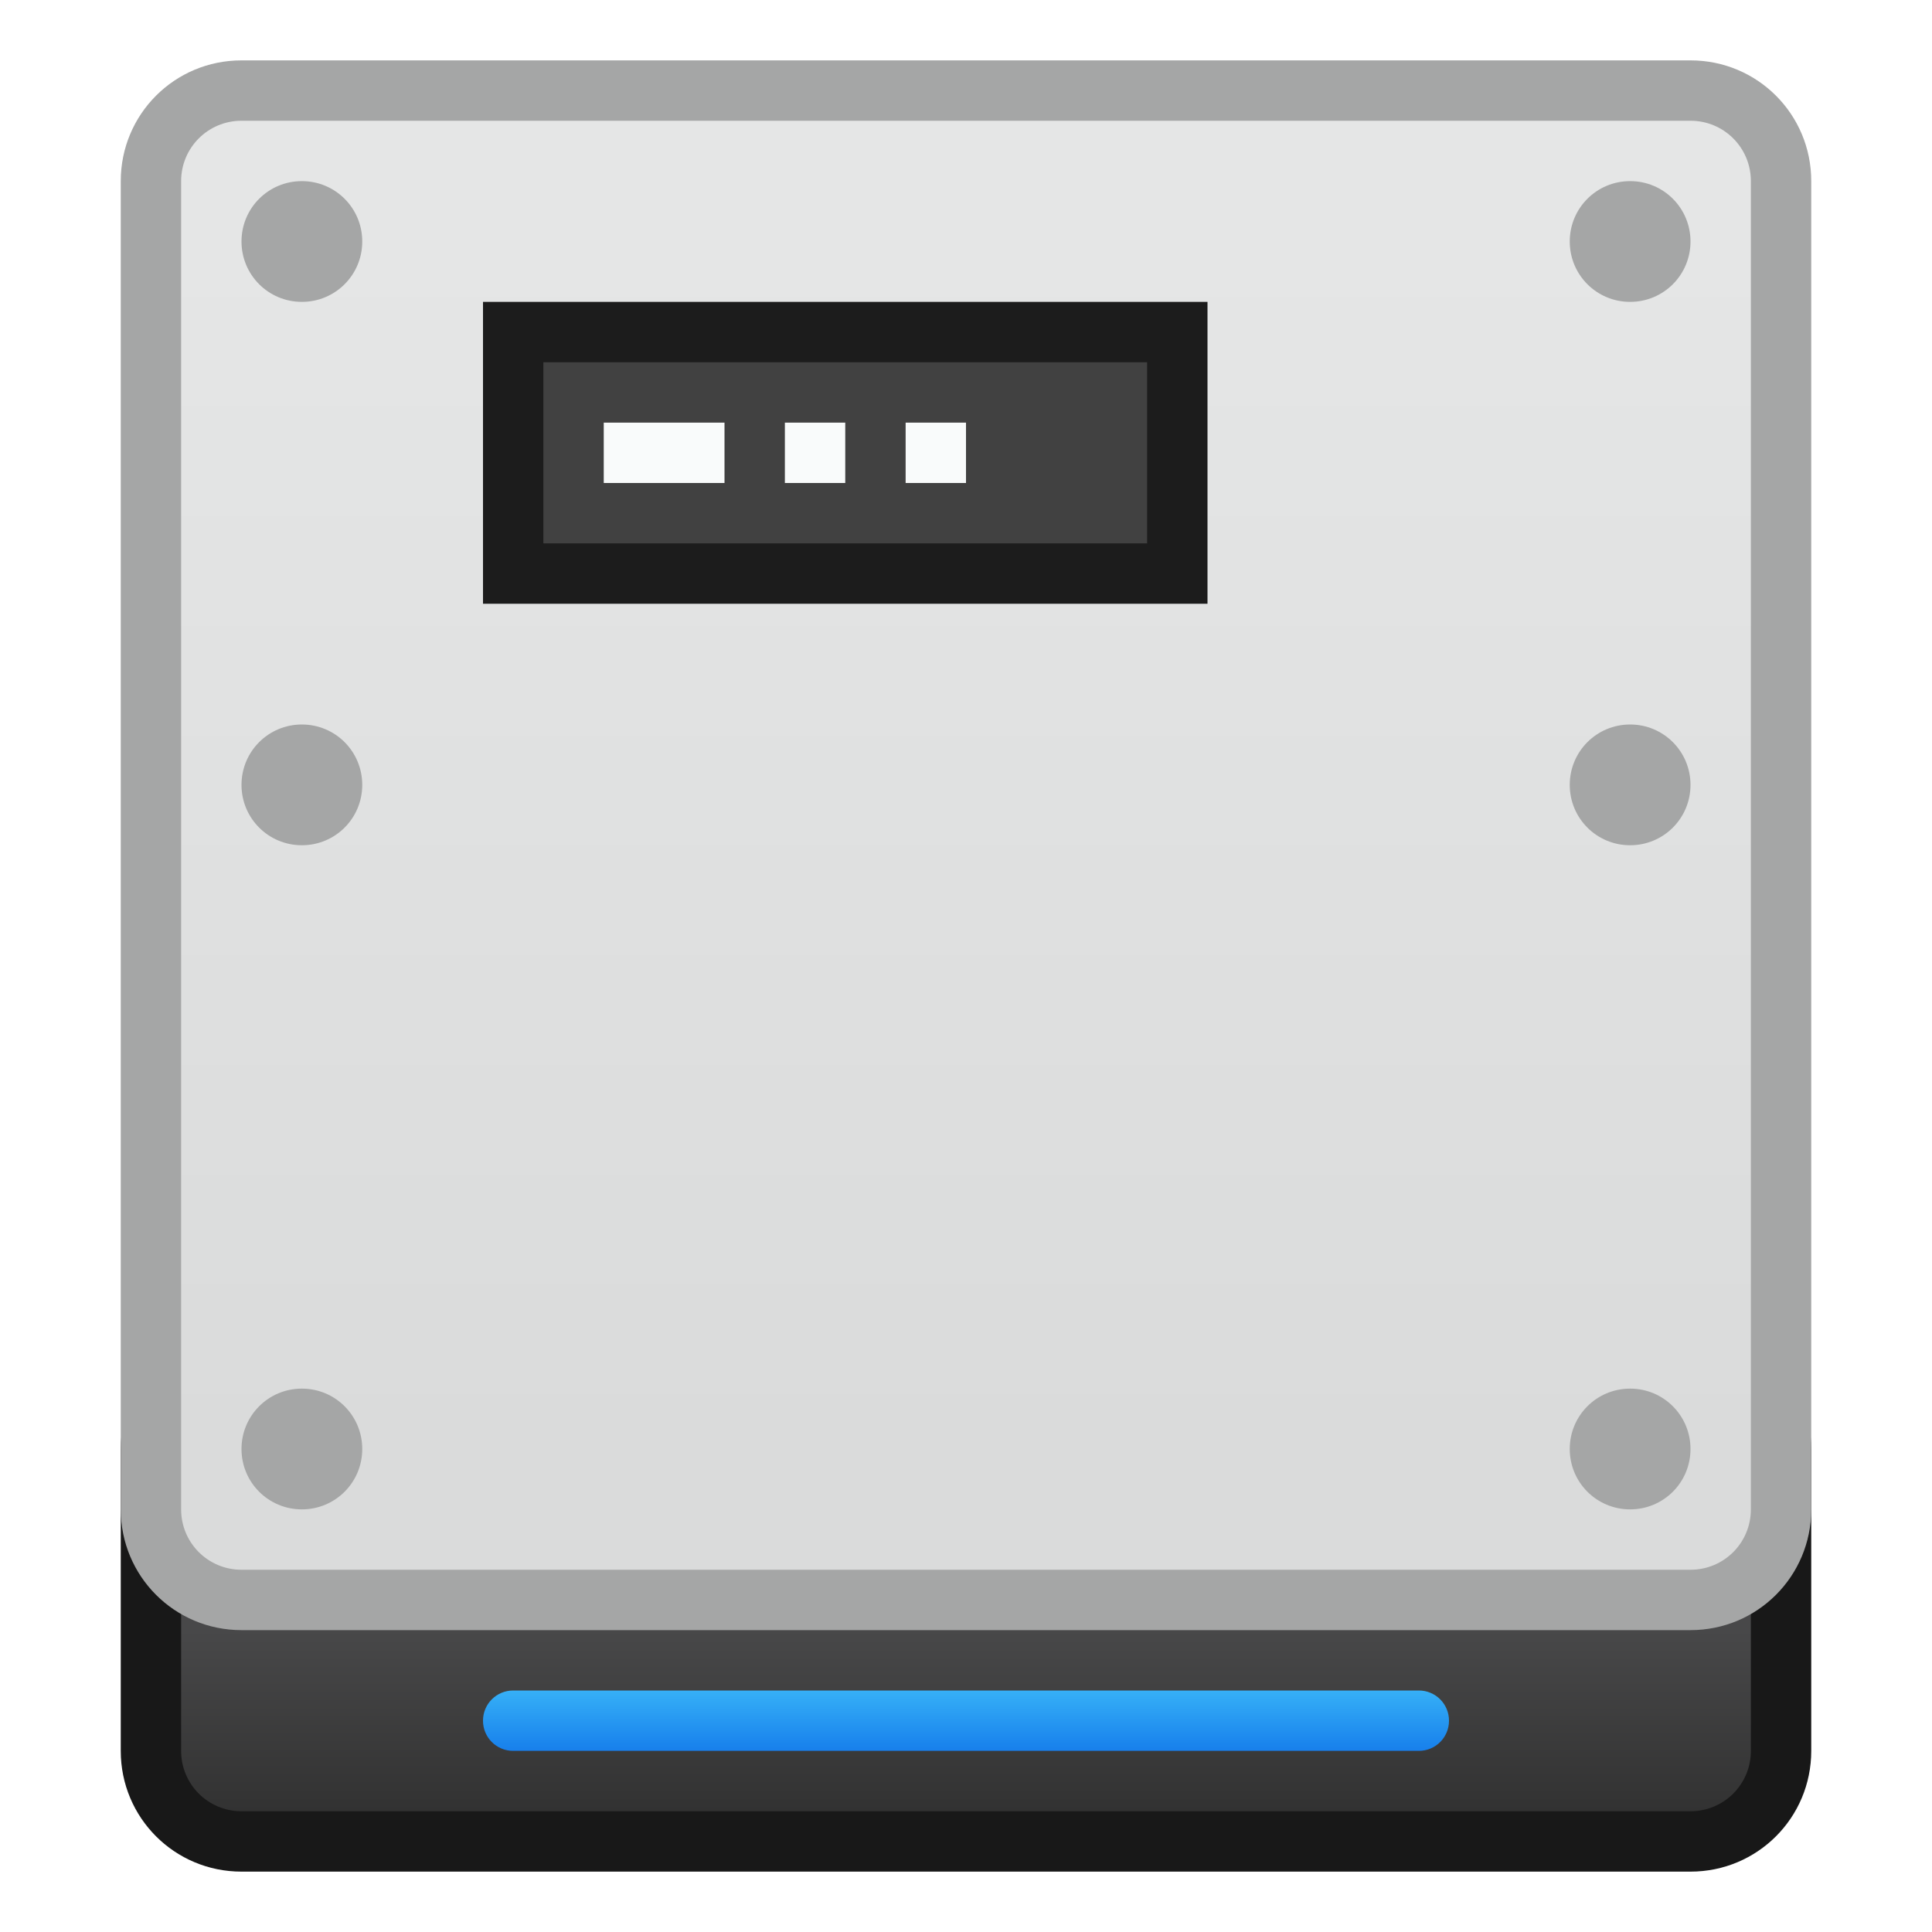
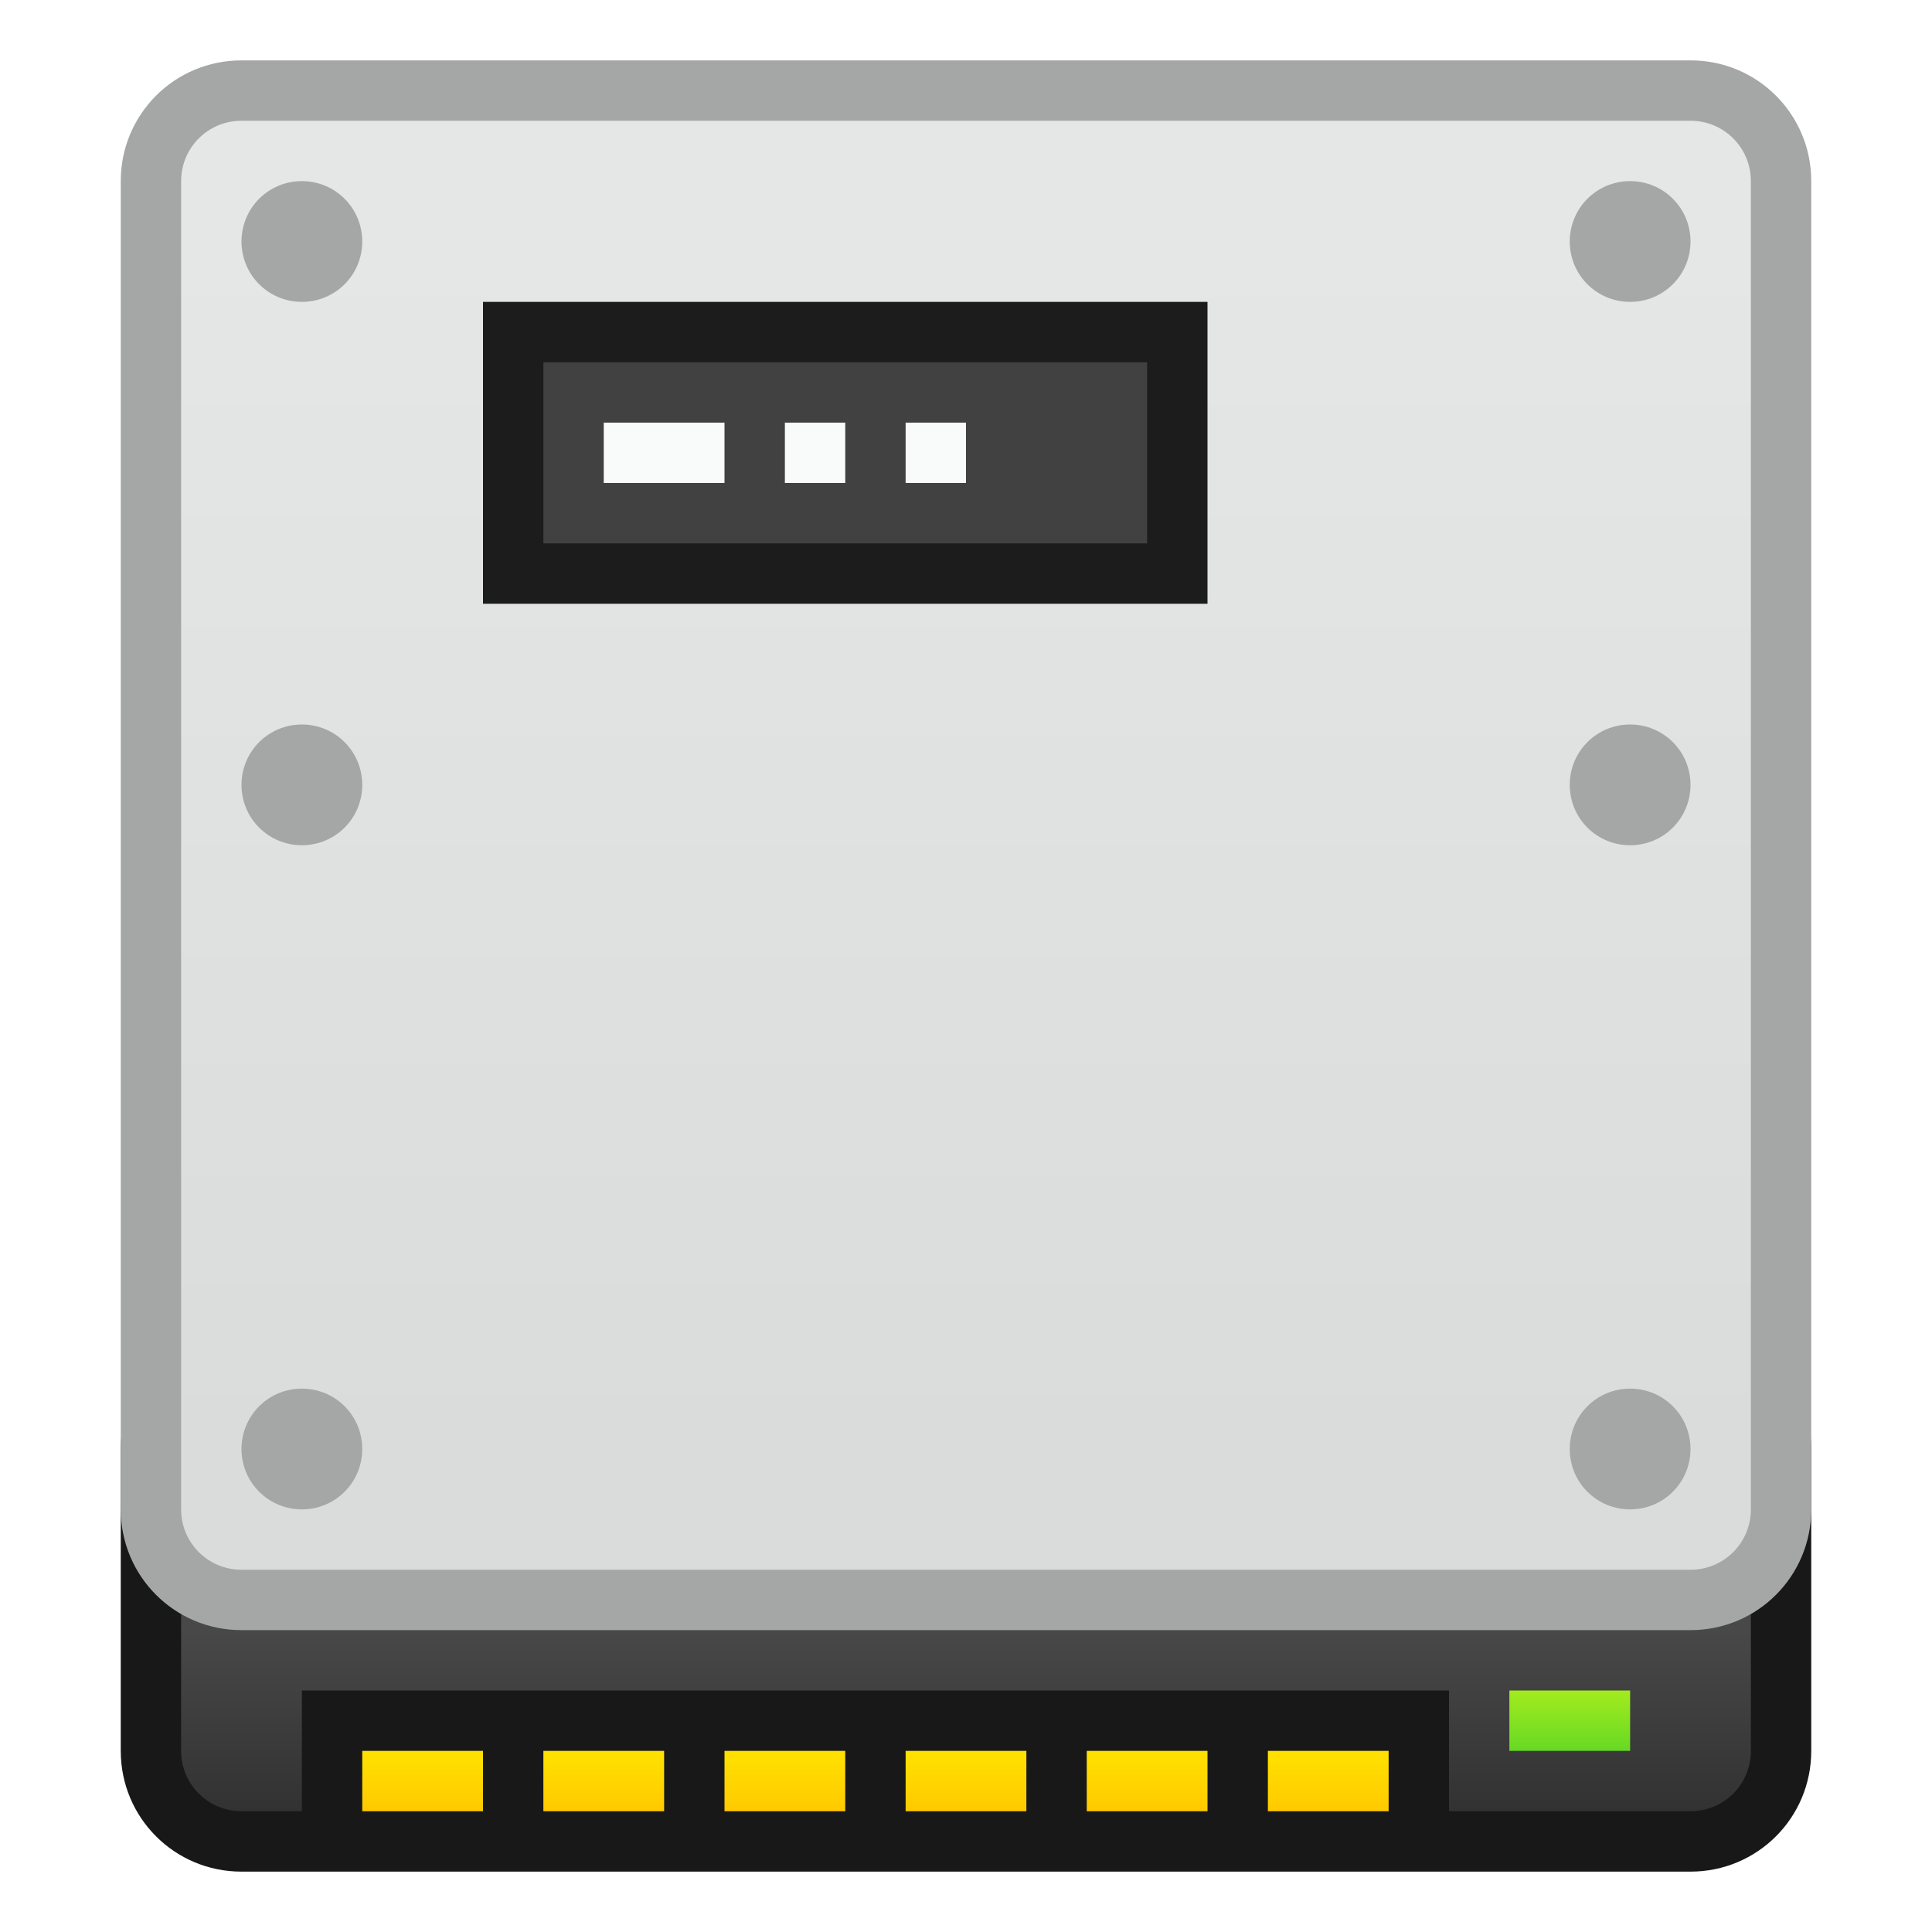
<svg xmlns="http://www.w3.org/2000/svg" xmlns:xlink="http://www.w3.org/1999/xlink" width="32" height="32" viewBox="0 0 32 32" version="1.1" id="svg8">
  <defs id="defs2">
    <style id="current-color-scheme" type="text/css">
      .ColorScheme-Text {
        color:#122036;
      }
      </style>
-     <linearGradient gradientTransform="translate(57,96)" xlink:href="#linearGradient4902" id="linearGradient1036" x1="3" y1="318.965" x2="3" y2="317.65" gradientUnits="userSpaceOnUse" />
-     <linearGradient id="linearGradient4902">
-       <stop style="stop-color:#0d72ec;stop-opacity:1" offset="0" id="stop4898" />
-       <stop style="stop-color:#36b2fb;stop-opacity:1" offset="1" id="stop4900" />
-     </linearGradient>
    <linearGradient xlink:href="#linearGradient923" id="linearGradient925" x1="3" y1="319.65" x2="3" y2="316.65" gradientUnits="userSpaceOnUse" gradientTransform="translate(13,-289.65)" />
    <linearGradient id="linearGradient923">
      <stop style="stop-color:#323232;stop-opacity:1" offset="0" id="stop919" />
      <stop style="stop-color:#484849;stop-opacity:1" offset="1" id="stop921" />
    </linearGradient>
    <linearGradient xlink:href="#linearGradient914" id="linearGradient916" x1="3" y1="313.65" x2="3" y2="293.65" gradientUnits="userSpaceOnUse" gradientTransform="translate(13,-289.65)" />
    <linearGradient id="linearGradient914">
      <stop style="stop-color:#dadbdb;stop-opacity:1" offset="0" id="stop910" />
      <stop style="stop-color:#e5e6e6;stop-opacity:1" offset="1" id="stop912" />
    </linearGradient>
+     <linearGradient id="linearGradient4627">
+       <stop style="stop-color:#ffc900;stop-opacity:1" offset="0" id="stop4623" />
+       <stop style="stop-color:#ffe200;stop-opacity:1" offset="1" id="stop4625" />
+     </linearGradient>
+     <linearGradient xlink:href="#linearGradient4627" id="linearGradient928" x1="16" y1="30" x2="16" y2="29" gradientUnits="userSpaceOnUse" />
+     <linearGradient id="linearGradient4619">
+       <stop id="stop4615" offset="0" style="stop-color:#67d924;stop-opacity:1" />
+       <stop id="stop4617" offset="1" style="stop-color:#a3eb1e;stop-opacity:1" />
+     </linearGradient>
+     <linearGradient xlink:href="#linearGradient4619" id="linearGradient1004" x1="13" y1="318.65" x2="13" y2="317.65" gradientUnits="userSpaceOnUse" />
  </defs>
  <g id="layer1" transform="translate(0,-282.65)">
    <g id="g1645" transform="translate(13,-7)">
      <g transform="translate(31,25.99999)" id="layer1-2" />
      <g id="g1176">
        <g id="g894" transform="translate(-57,-96)">
          <g id="g935" transform="translate(57,96)">
            <path style="fill:#181818;fill-opacity:1;stroke:none;stroke-width:2;stroke-linecap:round;stroke-linejoin:round;stroke-miterlimit:4;stroke-dasharray:none;stroke-dashoffset:0;stroke-opacity:1" d="m -9,311.65 h 24 c 1.108,0 2,0.892 2,2 v 5 c 0,1.108 -0.892,2 -2,2 H -9 c -1.108,0 -2,-0.892 -2,-2 v -5 c 0,-1.108 0.892,-2 2,-2 z" id="rect842" />
-             <path id="path1024" transform="translate(-13,289.65)" d="m 4,23 c -0.554,0 -1,0.446 -1,1 v 5 c 0,0.554 0.446,1 1,1 h 24 c 0.554,0 1,-0.446 1,-1 v -5 c 0,-0.554 -0.446,-1 -1,-1 z" style="fill:url(#linearGradient925);fill-opacity:1;stroke:none;stroke-width:2;stroke-linecap:round;stroke-linejoin:round;stroke-miterlimit:4;stroke-dasharray:none;stroke-dashoffset:0;stroke-opacity:1" />
+             <path style="fill:url(#linearGradient925);fill-opacity:1;stroke:none;stroke-width:2;stroke-linecap:round;stroke-linejoin:round;stroke-miterlimit:4;stroke-dasharray:none;stroke-dashoffset:0;stroke-opacity:1" d="M 4 23 C 3.446 23 3 23.446 3 24 L 3 29 C 3 29.554 3.446 30 4 30 L 5 30 L 5 28 L 24 28 L 24 30 L 28 30 C 28.554 30 29 29.554 29 29 L 29 24 C 29 23.446 28.554 23 28 23 L 4 23 z " id="path1024" transform="translate(-13,289.65)" />
            <path style="fill:#a5a6a6;fill-opacity:1;stroke:none;stroke-width:2;stroke-linecap:round;stroke-linejoin:round;stroke-miterlimit:4;stroke-dasharray:none;stroke-dashoffset:0;stroke-opacity:1" d="m -9,290.65 h 24 c 1.108,0 2,0.892 2,2 v 22 c 0,1.108 -0.892,2 -2,2 H -9 c -1.108,0 -2,-0.892 -2,-2 v -22 c 0,-1.108 0.892,-2 2,-2 z" id="rect838" />
            <path style="fill:url(#linearGradient916);fill-opacity:1;stroke:none;stroke-width:2;stroke-linecap:round;stroke-linejoin:round;stroke-miterlimit:4;stroke-dasharray:none;stroke-dashoffset:0;stroke-opacity:1" d="M 4,2 C 3.446,2 3,2.446 3,3 v 22 c 0,0.554 0.446,1 1,1 h 24 c 0.554,0 1,-0.446 1,-1 V 3 C 29,2.446 28.554,2 28,2 Z M 5,3 C 5.554,3 6,3.446 6,4 6,4.554 5.554,5 5,5 4.446,5 4,4.554 4,4 4,3.446 4.446,3 5,3 Z m 22,0 c 0.554,0 1,0.446 1,1 0,0.554 -0.446,1 -1,1 C 26.446,5 26,4.554 26,4 26,3.446 26.446,3 27,3 Z M 5,12 c 0.554,0 1,0.446 1,1 0,0.554 -0.446,1 -1,1 -0.554,0 -1,-0.446 -1,-1 0,-0.554 0.446,-1 1,-1 z m 22,0 c 0.554,0 1,0.446 1,1 0,0.554 -0.446,1 -1,1 -0.554,0 -1,-0.446 -1,-1 0,-0.554 0.446,-1 1,-1 z M 5,23 c 0.554,0 1,0.446 1,1 0,0.554 -0.446,1 -1,1 -0.554,0 -1,-0.446 -1,-1 0,-0.554 0.446,-1 1,-1 z m 22,0 c 0.554,0 1,0.446 1,1 0,0.554 -0.446,1 -1,1 -0.554,0 -1,-0.446 -1,-1 0,-0.554 0.446,-1 1,-1 z" transform="translate(-13,289.65)" id="rect840" />
          </g>
-           <path id="rect1028" d="m 52.5,413.65 h 15 c 0.277,0 0.5,0.223 0.5,0.5 0,0.277 -0.223,0.5 -0.5,0.5 H 52.5 c -0.277,0 -0.5,-0.223 -0.5,-0.5 0,-0.277 0.223,-0.5 0.5,-0.5 z" style="opacity:0.98;fill:url(#linearGradient1036);fill-opacity:1;stroke:none;stroke-width:2;stroke-linecap:round;stroke-linejoin:round;stroke-miterlimit:4;stroke-dasharray:none;stroke-dashoffset:0;stroke-opacity:1" />
          <path id="rect1082" d="m 52,390.65 h 12 v 5 h -12 z" style="opacity:0.98;fill:#181818;fill-opacity:1;stroke:none;stroke-width:2;stroke-linecap:round;stroke-linejoin:round;stroke-miterlimit:4;stroke-dasharray:none;stroke-dashoffset:0;stroke-opacity:1" />
          <path id="rect1084" d="m 53,391.65 h 10 v 3 h -10 z" style="opacity:0.98;fill:#414141;fill-opacity:1;stroke:none;stroke-width:2;stroke-linecap:round;stroke-linejoin:round;stroke-miterlimit:4;stroke-dasharray:none;stroke-dashoffset:0;stroke-opacity:1" />
          <path id="rect1098" d="m 54,392.65 h 2 v 1 h -2 z" style="opacity:0.98;fill:#fdffff;fill-opacity:1;stroke:none;stroke-width:2;stroke-linecap:round;stroke-linejoin:round;stroke-miterlimit:4;stroke-dasharray:none;stroke-dashoffset:0;stroke-opacity:1" />
          <path id="rect1100" d="m 57,392.65 h 1 v 1 h -1 z" style="opacity:0.98;fill:#fdffff;fill-opacity:1;stroke:none;stroke-width:2;stroke-linecap:round;stroke-linejoin:round;stroke-miterlimit:4;stroke-dasharray:none;stroke-dashoffset:0;stroke-opacity:1" />
          <path id="rect1102" d="m 59,392.65 h 1 v 1 h -1 z" style="opacity:0.98;fill:#fdffff;fill-opacity:1;stroke:none;stroke-width:2;stroke-linecap:round;stroke-linejoin:round;stroke-miterlimit:4;stroke-dasharray:none;stroke-dashoffset:0;stroke-opacity:1" />
        </g>
+         <path style="opacity:1;fill:url(#linearGradient928);fill-opacity:1;stroke:none;stroke-width:2;stroke-linecap:round;stroke-linejoin:round;stroke-miterlimit:4;stroke-dasharray:none;stroke-opacity:1" d="M 6 29 L 6 30 L 8 30 L 8 29 L 6 29 z M 9 29 L 9 30 L 11 30 L 11 29 L 9 29 z M 12 29 L 12 30 L 14 30 L 14 29 L 12 29 z M 15 29 L 15 30 L 17 30 L 17 29 L 15 29 z M 18 29 L 18 30 L 20 30 L 20 29 L 18 29 z M 21 29 L 21 30 L 23 30 L 23 29 L 21 29 z " transform="translate(-13,289.65)" id="rect848" />
+         <path style="opacity:1;fill:url(#linearGradient1004);fill-opacity:1;stroke:none;stroke-width:2;stroke-linecap:round;stroke-linejoin:round;stroke-miterlimit:4;stroke-dasharray:none;stroke-opacity:1" d="m 12,317.65 h 2 v 1 h -2 z" id="rect875" />
      </g>
    </g>
  </g>
</svg>
